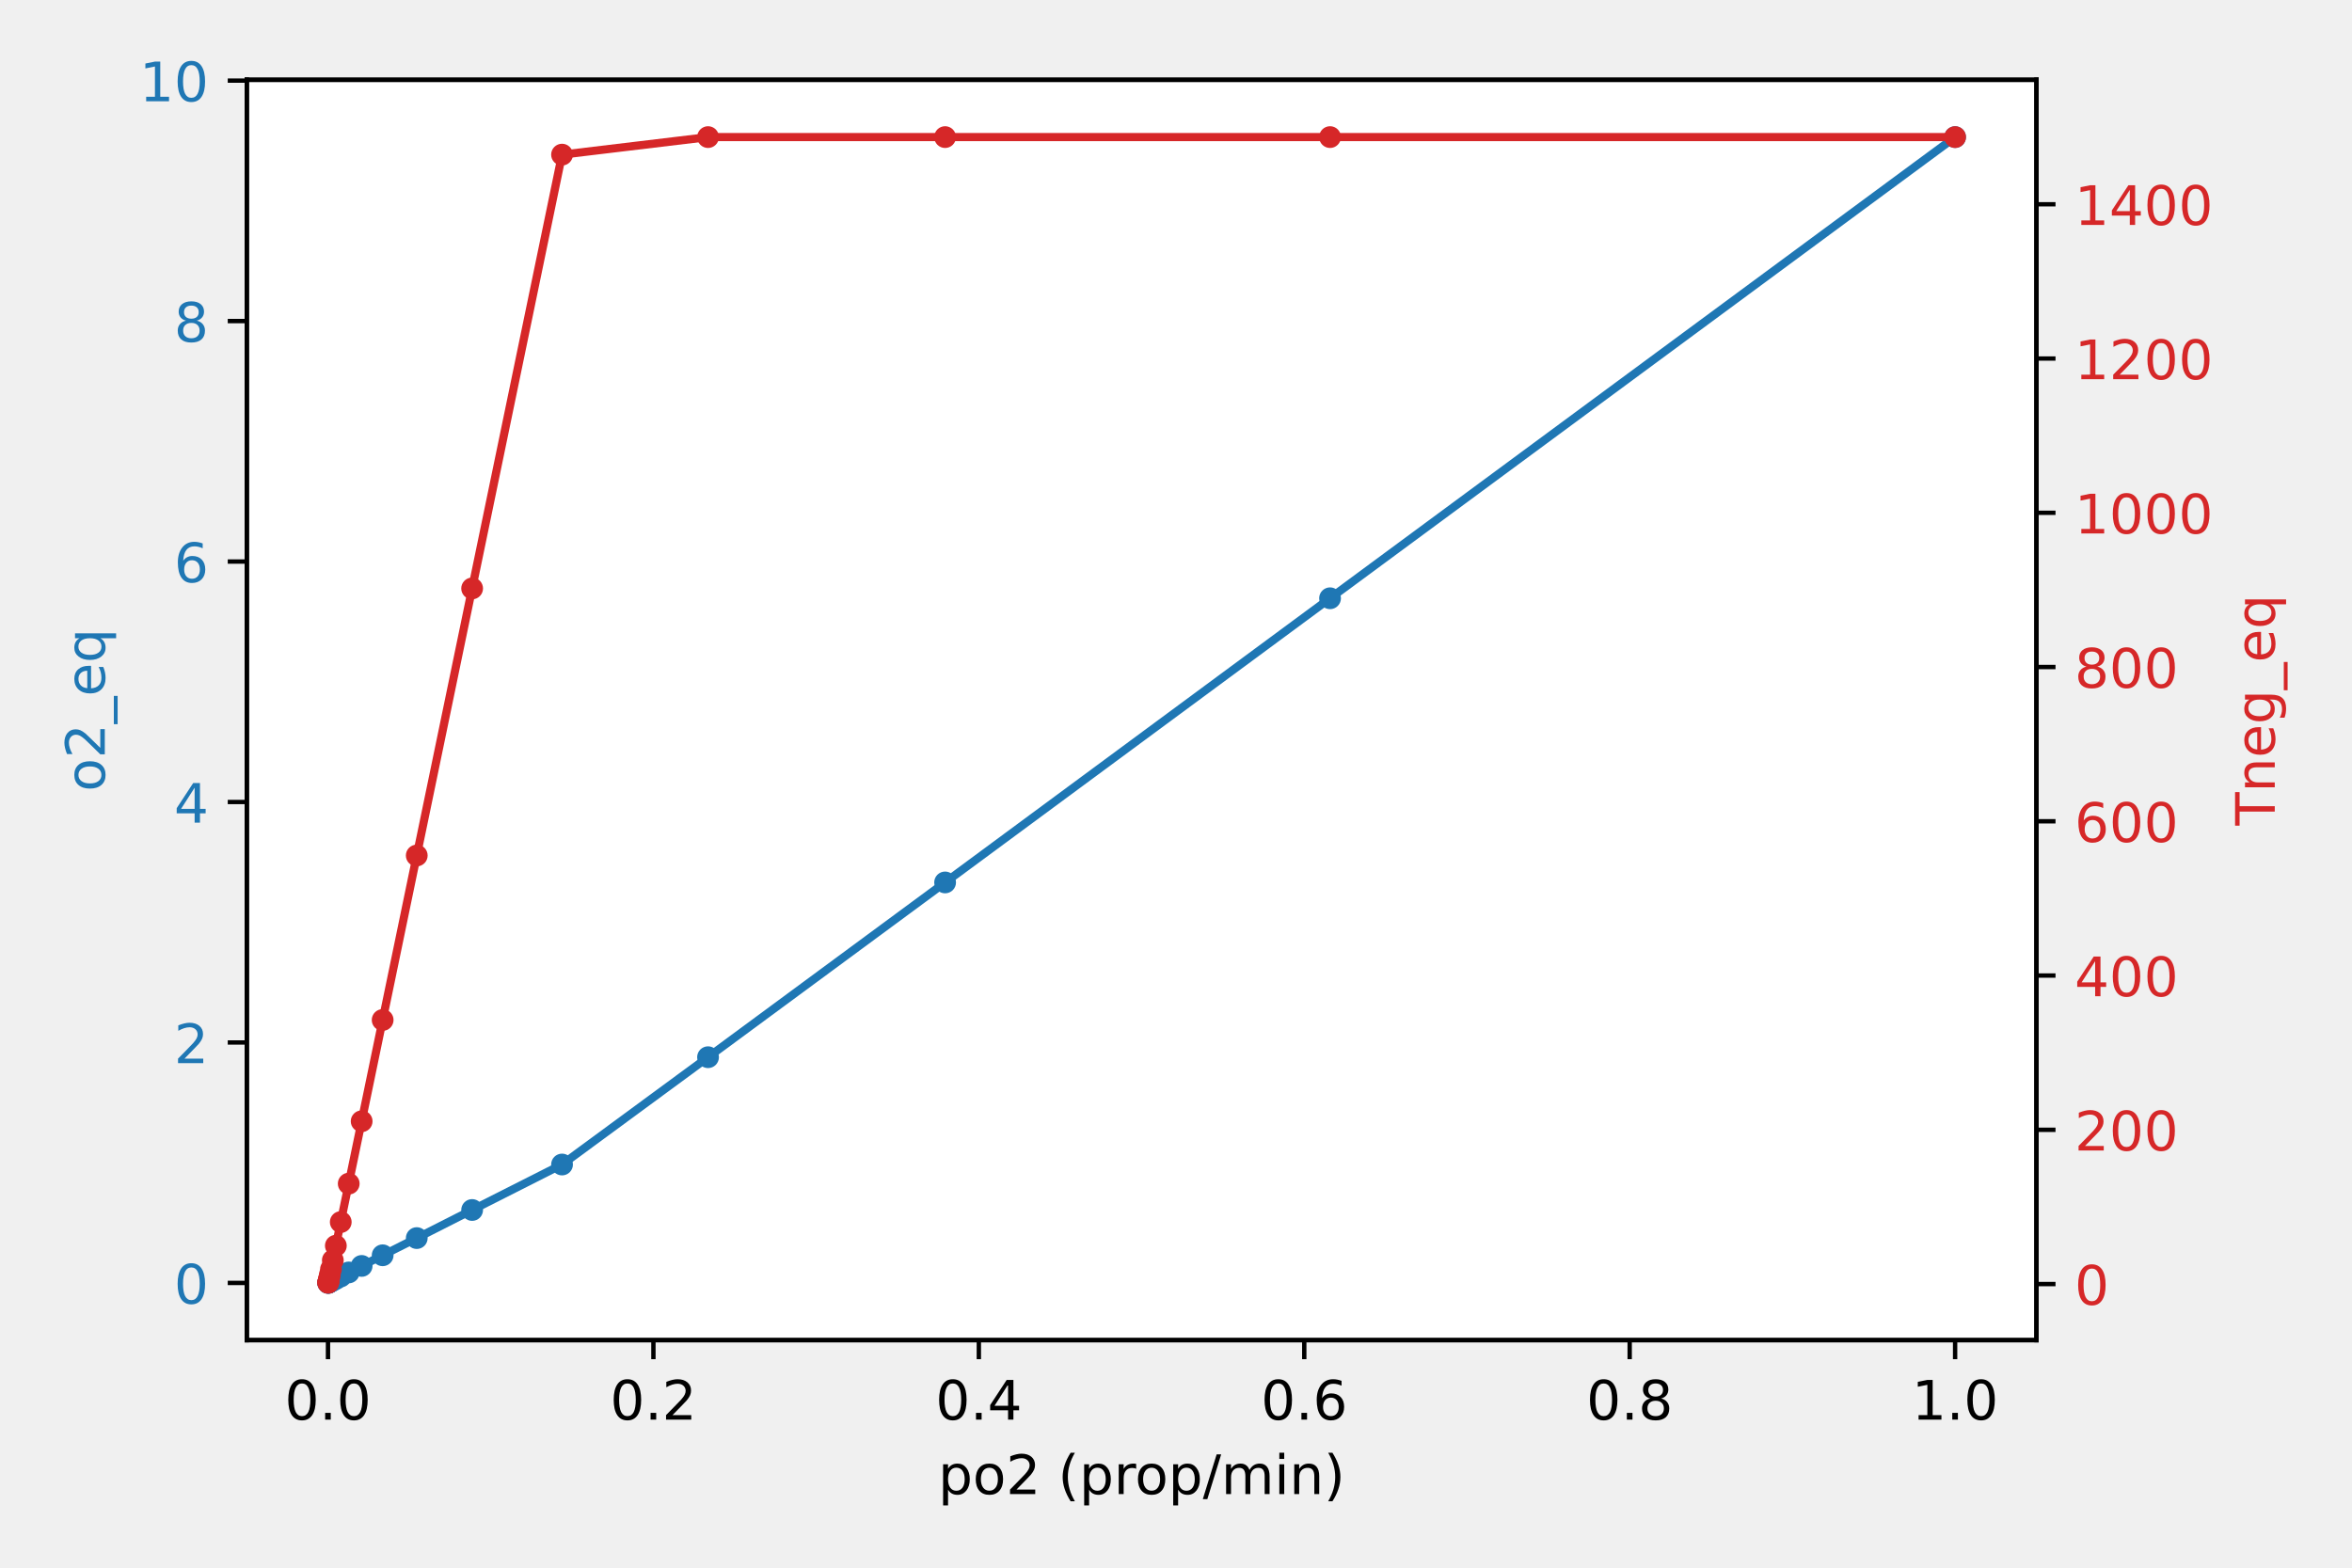
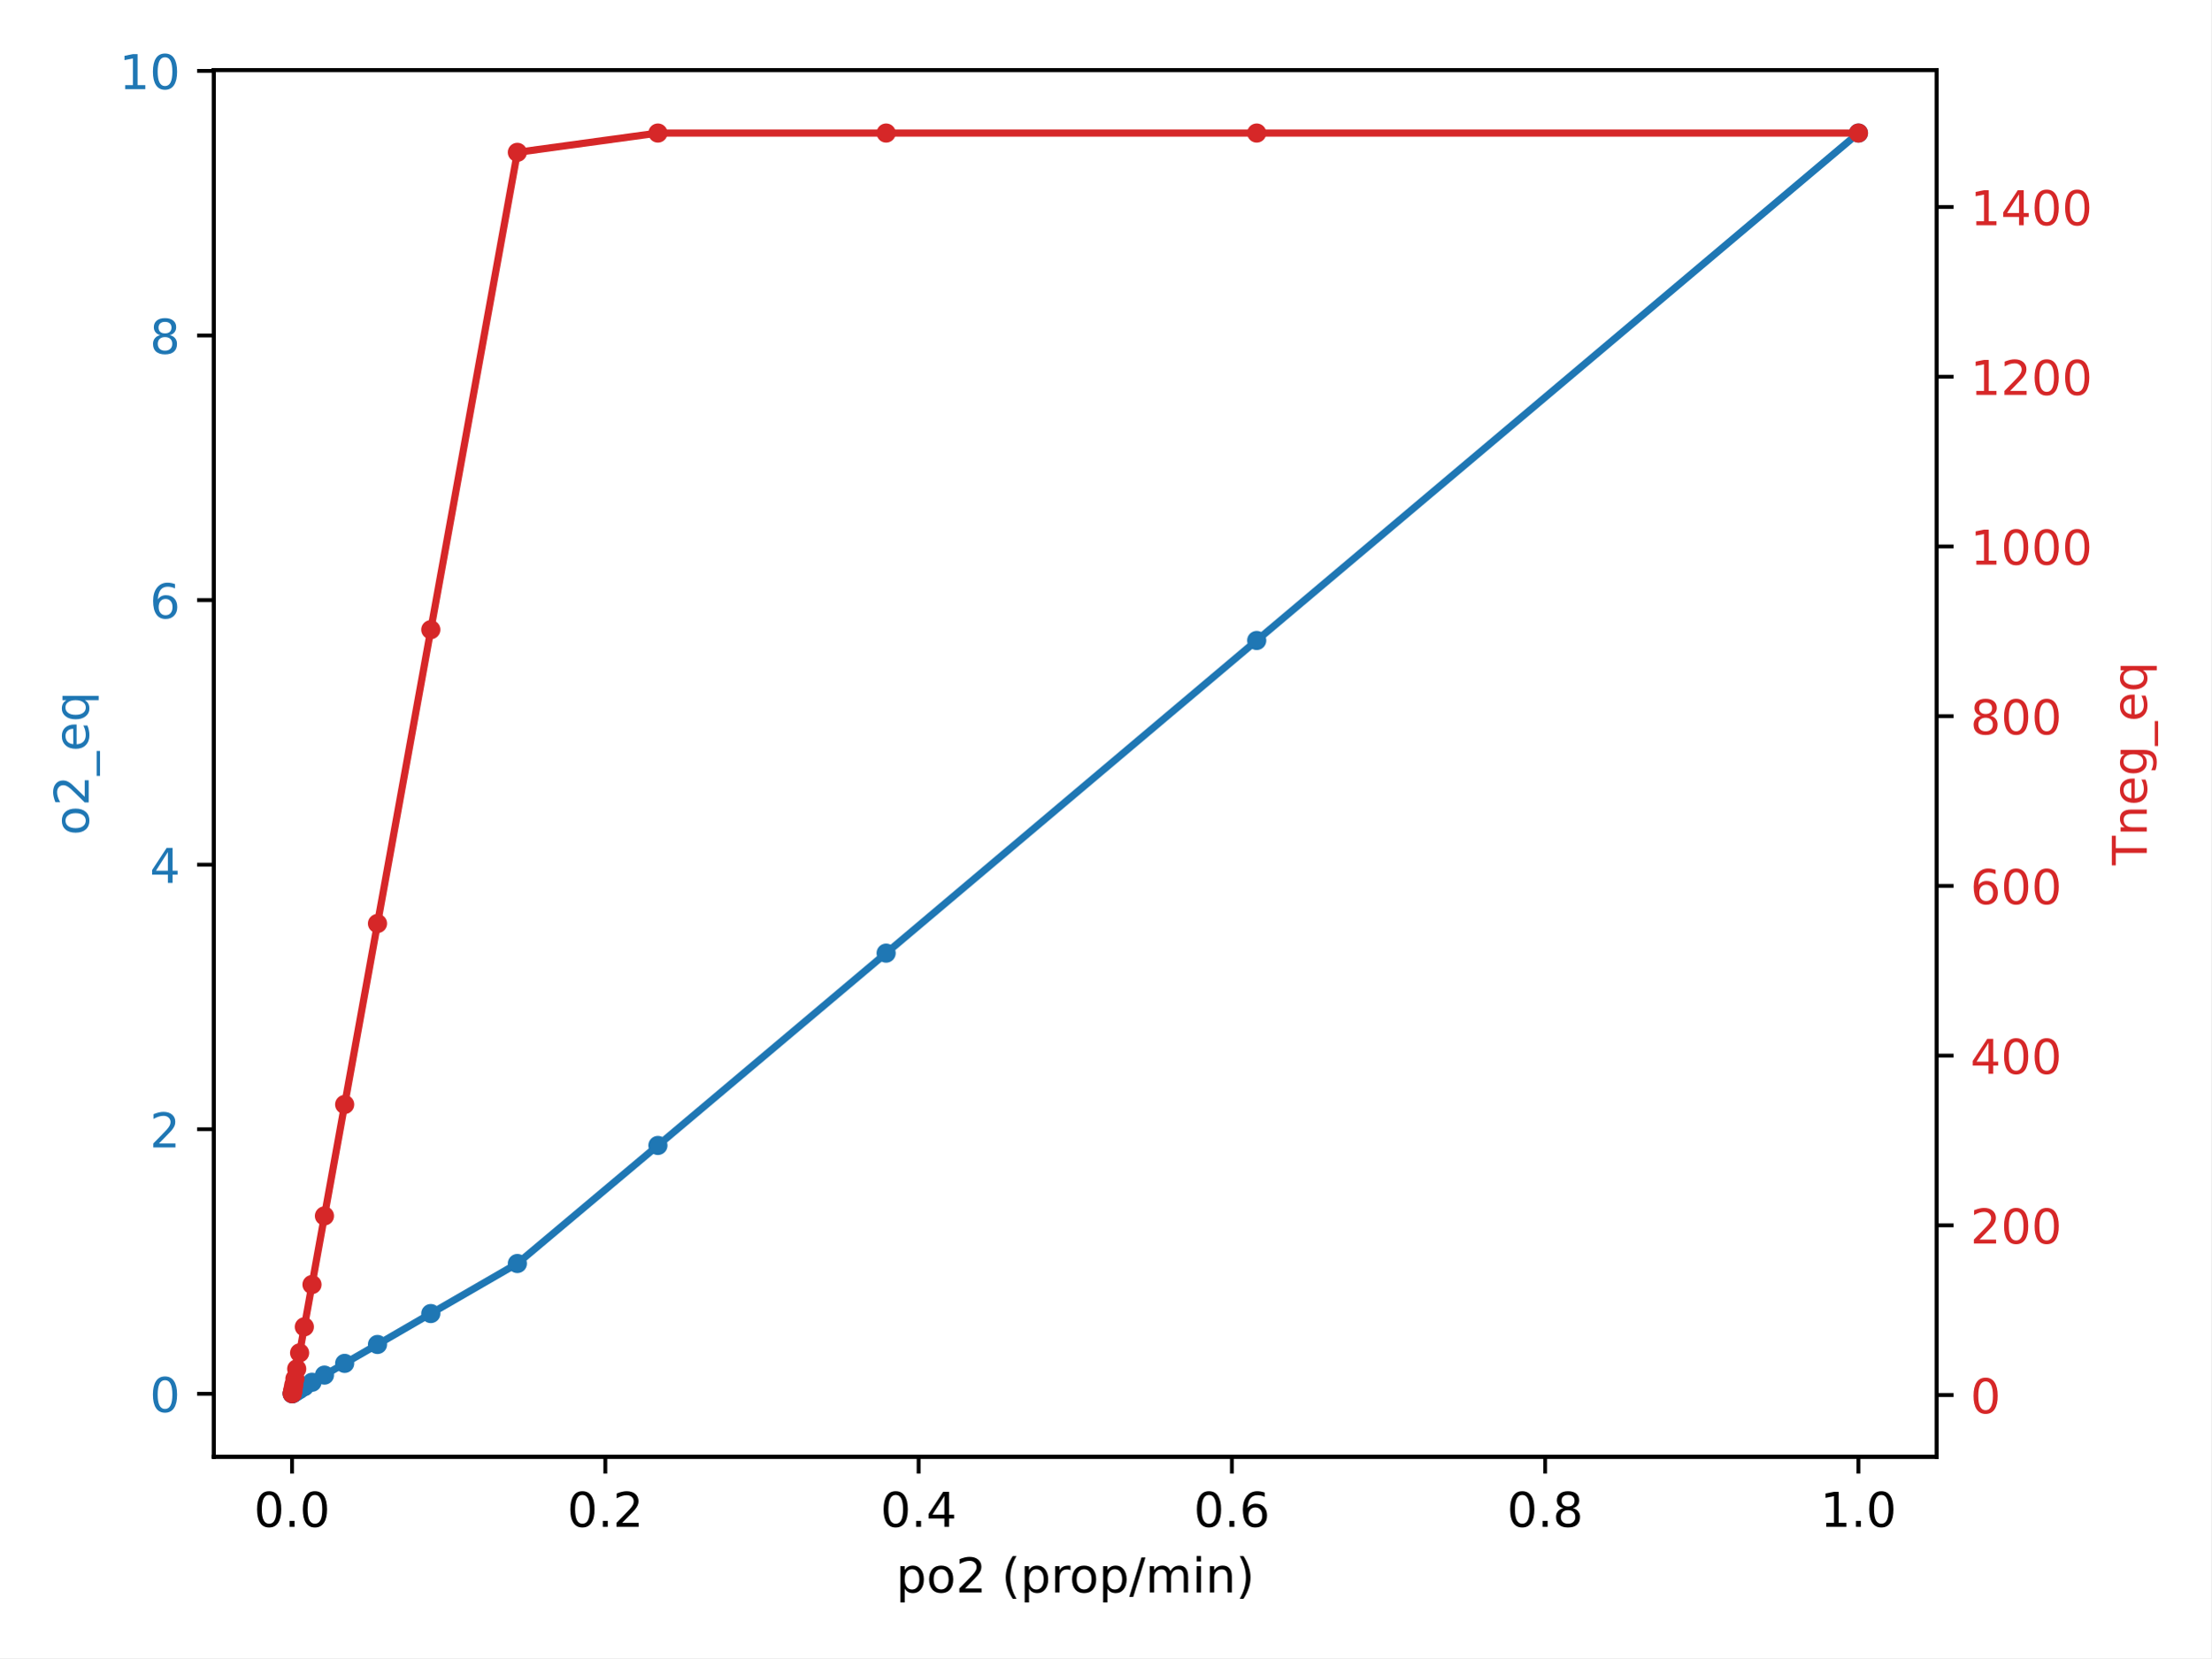
- <svg xmlns="http://www.w3.org/2000/svg" xmlns:xlink="http://www.w3.org/1999/xlink" height="288pt" version="1.1" viewBox="0 0 432 288" width="432pt">
+ <svg xmlns="http://www.w3.org/2000/svg" xmlns:xlink="http://www.w3.org/1999/xlink" height="345.6pt" version="1.1" viewBox="0 0 460.8 345.6" width="460.8pt">
  <defs>
    <style type="text/css">*{stroke-linecap:butt;stroke-linejoin:round;}</style>
  </defs>
  <g id="figure_1">
    <g id="patch_1">
-       <path d="M 0 288  L 432 288  L 432 0  L 0 0  z " style="fill:none;" />
+       <path d="M 0 345.6  L 460.8 345.6  L 460.8 0  L 0 0  z " style="fill:#ffffff;" />
    </g>
    <g id="axes_1">
      <g id="patch_2">
-         <path d="M 45.331 246.2  L 374.044 246.2  L 374.044 14.662  L 45.331 14.662  z " style="fill:#ffffff;" />
+         <path d="M 44.57 303.64  L 403.63 303.64  L 403.63 14.591  L 44.57 14.591  z " style="fill:#ffffff;" />
      </g>
      <g id="matplotlib.axis_1">
        <g id="xtick_1">
          <g id="line2d_1">
            <defs>
-               <path d="M 0 0  L 0 3.5  " id="m139cfebe2f" style="stroke:#000000;stroke-width:0.8;" />
-             </defs>
-             <g>
-               <use style="stroke:#000000;stroke-width:0.8;" x="60.243" xlink:href="#m139cfebe2f" y="246.2" />
+               <path d="M 0 0  L 0 3.5  " id="mf138fcffef" style="stroke:#000000;stroke-width:0.8;" />
+             </defs>
+             <g>
+               <use style="stroke:#000000;stroke-width:0.8;" x="60.858" xlink:href="#mf138fcffef" y="303.64" />
            </g>
          </g>
          <g id="text_1">
-             <g transform="translate(52.29128 260.7984)scale(0.1 -0.1)">
+             <g transform="translate(52.9067 318.2384)scale(0.1 -0.1)">
              <defs>
                <path d="M 31.781 66.406  Q 24.172 66.406 20.328 58.906  Q 16.5 51.422 16.5 36.375  Q 16.5 21.391 20.328 13.891  Q 24.172 6.391 31.781 6.391  Q 39.453 6.391 43.281 13.891  Q 47.125 21.391 47.125 36.375  Q 47.125 51.422 43.281 58.906  Q 39.453 66.406 31.781 66.406  z M 31.781 74.219  Q 44.047 74.219 50.516 64.516  Q 56.984 54.828 56.984 36.375  Q 56.984 17.969 50.516 8.266  Q 44.047 -1.422 31.781 -1.422  Q 19.531 -1.422 13.062 8.266  Q 6.594 17.969 6.594 36.375  Q 6.594 54.828 13.062 64.516  Q 19.531 74.219 31.781 74.219  z " id="DejaVuSans-48" />
                <path d="M 10.688 12.406  L 21 12.406  L 21 0  L 10.688 0  z " id="DejaVuSans-46" />
              </defs>
              <use xlink:href="#DejaVuSans-48" />
              <use x="63.623" xlink:href="#DejaVuSans-46" />
              <use x="95.41" xlink:href="#DejaVuSans-48" />
            </g>
          </g>
        </g>
        <g id="xtick_2">
          <g id="line2d_2">
            <g>
-               <use style="stroke:#000000;stroke-width:0.8;" x="120.015" xlink:href="#m139cfebe2f" y="246.2" />
+               <use style="stroke:#000000;stroke-width:0.8;" x="126.148" xlink:href="#mf138fcffef" y="303.64" />
            </g>
          </g>
          <g id="text_2">
-             <g transform="translate(112.0632 260.7984)scale(0.1 -0.1)">
+             <g transform="translate(118.1969 318.2384)scale(0.1 -0.1)">
              <defs>
                <path d="M 19.188 8.297  L 53.609 8.297  L 53.609 0  L 7.328 0  L 7.328 8.297  Q 12.938 14.109 22.625 23.891  Q 32.328 33.688 34.812 36.531  Q 39.547 41.844 41.422 45.531  Q 43.312 49.219 43.312 52.781  Q 43.312 58.594 39.234 62.25  Q 35.156 65.922 28.609 65.922  Q 23.969 65.922 18.812 64.312  Q 13.672 62.703 7.812 59.422  L 7.812 69.391  Q 13.766 71.781 18.938 73  Q 24.125 74.219 28.422 74.219  Q 39.75 74.219 46.484 68.547  Q 53.219 62.891 53.219 53.422  Q 53.219 48.922 51.531 44.891  Q 49.859 40.875 45.406 35.406  Q 44.188 33.984 37.641 27.219  Q 31.109 20.453 19.188 8.297  z " id="DejaVuSans-50" />
              </defs>
              <use xlink:href="#DejaVuSans-48" />
              <use x="63.623" xlink:href="#DejaVuSans-46" />
              <use x="95.41" xlink:href="#DejaVuSans-50" />
            </g>
          </g>
        </g>
        <g id="xtick_3">
          <g id="line2d_3">
            <g>
-               <use style="stroke:#000000;stroke-width:0.8;" x="179.787" xlink:href="#m139cfebe2f" y="246.2" />
+               <use style="stroke:#000000;stroke-width:0.8;" x="191.439" xlink:href="#mf138fcffef" y="303.64" />
            </g>
          </g>
          <g id="text_3">
-             <g transform="translate(171.8351 260.7984)scale(0.1 -0.1)">
+             <g transform="translate(183.487 318.2384)scale(0.1 -0.1)">
              <defs>
                <path d="M 37.797 64.312  L 12.891 25.391  L 37.797 25.391  z M 35.203 72.906  L 47.609 72.906  L 47.609 25.391  L 58.016 25.391  L 58.016 17.188  L 47.609 17.188  L 47.609 0  L 37.797 0  L 37.797 17.188  L 4.891 17.188  L 4.891 26.703  z " id="DejaVuSans-52" />
              </defs>
              <use xlink:href="#DejaVuSans-48" />
              <use x="63.623" xlink:href="#DejaVuSans-46" />
              <use x="95.41" xlink:href="#DejaVuSans-52" />
            </g>
          </g>
        </g>
        <g id="xtick_4">
          <g id="line2d_4">
            <g>
-               <use style="stroke:#000000;stroke-width:0.8;" x="239.559" xlink:href="#m139cfebe2f" y="246.2" />
+               <use style="stroke:#000000;stroke-width:0.8;" x="256.729" xlink:href="#mf138fcffef" y="303.64" />
            </g>
          </g>
          <g id="text_4">
-             <g transform="translate(231.6069 260.7984)scale(0.1 -0.1)">
+             <g transform="translate(248.7772 318.2384)scale(0.1 -0.1)">
              <defs>
                <path d="M 33.016 40.375  Q 26.375 40.375 22.484 35.828  Q 18.609 31.297 18.609 23.391  Q 18.609 15.531 22.484 10.953  Q 26.375 6.391 33.016 6.391  Q 39.656 6.391 43.531 10.953  Q 47.406 15.531 47.406 23.391  Q 47.406 31.297 43.531 35.828  Q 39.656 40.375 33.016 40.375  z M 52.594 71.297  L 52.594 62.312  Q 48.875 64.062 45.094 64.984  Q 41.312 65.922 37.594 65.922  Q 27.828 65.922 22.672 59.328  Q 17.531 52.734 16.797 39.406  Q 19.672 43.656 24.016 45.922  Q 28.375 48.188 33.594 48.188  Q 44.578 48.188 50.953 41.516  Q 57.328 34.859 57.328 23.391  Q 57.328 12.156 50.688 5.359  Q 44.047 -1.422 33.016 -1.422  Q 20.359 -1.422 13.672 8.266  Q 6.984 17.969 6.984 36.375  Q 6.984 53.656 15.188 63.938  Q 23.391 74.219 37.203 74.219  Q 40.922 74.219 44.703 73.484  Q 48.484 72.75 52.594 71.297  z " id="DejaVuSans-54" />
              </defs>
              <use xlink:href="#DejaVuSans-48" />
              <use x="63.623" xlink:href="#DejaVuSans-46" />
              <use x="95.41" xlink:href="#DejaVuSans-54" />
            </g>
          </g>
        </g>
        <g id="xtick_5">
          <g id="line2d_5">
            <g>
-               <use style="stroke:#000000;stroke-width:0.8;" x="299.33" xlink:href="#m139cfebe2f" y="246.2" />
+               <use style="stroke:#000000;stroke-width:0.8;" x="322.019" xlink:href="#mf138fcffef" y="303.64" />
            </g>
          </g>
          <g id="text_5">
-             <g transform="translate(291.3788 260.7984)scale(0.1 -0.1)">
+             <g transform="translate(314.0674 318.2384)scale(0.1 -0.1)">
              <defs>
                <path d="M 31.781 34.625  Q 24.75 34.625 20.719 30.859  Q 16.703 27.094 16.703 20.516  Q 16.703 13.922 20.719 10.156  Q 24.75 6.391 31.781 6.391  Q 38.812 6.391 42.859 10.172  Q 46.922 13.969 46.922 20.516  Q 46.922 27.094 42.891 30.859  Q 38.875 34.625 31.781 34.625  z M 21.922 38.812  Q 15.578 40.375 12.031 44.719  Q 8.5 49.078 8.5 55.328  Q 8.5 64.062 14.719 69.141  Q 20.953 74.219 31.781 74.219  Q 42.672 74.219 48.875 69.141  Q 55.078 64.062 55.078 55.328  Q 55.078 49.078 51.531 44.719  Q 48 40.375 41.703 38.812  Q 48.828 37.156 52.797 32.312  Q 56.781 27.484 56.781 20.516  Q 56.781 9.906 50.312 4.234  Q 43.844 -1.422 31.781 -1.422  Q 19.734 -1.422 13.25 4.234  Q 6.781 9.906 6.781 20.516  Q 6.781 27.484 10.781 32.312  Q 14.797 37.156 21.922 38.812  z M 18.312 54.391  Q 18.312 48.734 21.844 45.562  Q 25.391 42.391 31.781 42.391  Q 38.141 42.391 41.719 45.562  Q 45.312 48.734 45.312 54.391  Q 45.312 60.062 41.719 63.234  Q 38.141 66.406 31.781 66.406  Q 25.391 66.406 21.844 63.234  Q 18.312 60.062 18.312 54.391  z " id="DejaVuSans-56" />
              </defs>
              <use xlink:href="#DejaVuSans-48" />
              <use x="63.623" xlink:href="#DejaVuSans-46" />
              <use x="95.41" xlink:href="#DejaVuSans-56" />
            </g>
          </g>
        </g>
        <g id="xtick_6">
          <g id="line2d_6">
            <g>
-               <use style="stroke:#000000;stroke-width:0.8;" x="359.102" xlink:href="#m139cfebe2f" y="246.2" />
+               <use style="stroke:#000000;stroke-width:0.8;" x="387.309" xlink:href="#mf138fcffef" y="303.64" />
            </g>
          </g>
          <g id="text_6">
-             <g transform="translate(351.1507 260.7984)scale(0.1 -0.1)">
+             <g transform="translate(379.3575 318.2384)scale(0.1 -0.1)">
              <defs>
                <path d="M 12.406 8.297  L 28.516 8.297  L 28.516 63.922  L 10.984 60.406  L 10.984 69.391  L 28.422 72.906  L 38.281 72.906  L 38.281 8.297  L 54.391 8.297  L 54.391 0  L 12.406 0  z " id="DejaVuSans-49" />
              </defs>
              <use xlink:href="#DejaVuSans-49" />
              <use x="63.623" xlink:href="#DejaVuSans-46" />
              <use x="95.41" xlink:href="#DejaVuSans-48" />
            </g>
          </g>
        </g>
        <g id="text_7">
-           <g transform="translate(172.3187 274.4766)scale(0.1 -0.1)">
+           <g transform="translate(186.7312 331.9166)scale(0.1 -0.1)">
            <defs>
              <path d="M 18.109 8.203  L 18.109 -20.797  L 9.078 -20.797  L 9.078 54.688  L 18.109 54.688  L 18.109 46.391  Q 20.953 51.266 25.266 53.625  Q 29.594 56 35.594 56  Q 45.562 56 51.781 48.094  Q 58.016 40.188 58.016 27.297  Q 58.016 14.406 51.781 6.484  Q 45.562 -1.422 35.594 -1.422  Q 29.594 -1.422 25.266 0.953  Q 20.953 3.328 18.109 8.203  z M 48.688 27.297  Q 48.688 37.203 44.609 42.844  Q 40.531 48.484 33.406 48.484  Q 26.266 48.484 22.188 42.844  Q 18.109 37.203 18.109 27.297  Q 18.109 17.391 22.188 11.75  Q 26.266 6.109 33.406 6.109  Q 40.531 6.109 44.609 11.75  Q 48.688 17.391 48.688 27.297  z " id="DejaVuSans-112" />
              <path d="M 30.609 48.391  Q 23.391 48.391 19.188 42.75  Q 14.984 37.109 14.984 27.297  Q 14.984 17.484 19.156 11.844  Q 23.344 6.203 30.609 6.203  Q 37.797 6.203 41.984 11.859  Q 46.188 17.531 46.188 27.297  Q 46.188 37.016 41.984 42.703  Q 37.797 48.391 30.609 48.391  z M 30.609 56  Q 42.328 56 49.016 48.375  Q 55.719 40.766 55.719 27.297  Q 55.719 13.875 49.016 6.219  Q 42.328 -1.422 30.609 -1.422  Q 18.844 -1.422 12.172 6.219  Q 5.516 13.875 5.516 27.297  Q 5.516 40.766 12.172 48.375  Q 18.844 56 30.609 56  z " id="DejaVuSans-111" />
              <path id="DejaVuSans-32" />
              <path d="M 31 75.875  Q 24.469 64.656 21.281 53.656  Q 18.109 42.672 18.109 31.391  Q 18.109 20.125 21.312 9.062  Q 24.516 -2 31 -13.188  L 23.188 -13.188  Q 15.875 -1.703 12.234 9.375  Q 8.594 20.453 8.594 31.391  Q 8.594 42.281 12.203 53.312  Q 15.828 64.359 23.188 75.875  z " id="DejaVuSans-40" />
              <path d="M 41.109 46.297  Q 39.594 47.172 37.812 47.578  Q 36.031 48 33.891 48  Q 26.266 48 22.188 43.047  Q 18.109 38.094 18.109 28.812  L 18.109 0  L 9.078 0  L 9.078 54.688  L 18.109 54.688  L 18.109 46.188  Q 20.953 51.172 25.484 53.578  Q 30.031 56 36.531 56  Q 37.453 56 38.578 55.875  Q 39.703 55.766 41.062 55.516  z " id="DejaVuSans-114" />
              <path d="M 25.391 72.906  L 33.688 72.906  L 8.297 -9.281  L 0 -9.281  z " id="DejaVuSans-47" />
              <path d="M 52 44.188  Q 55.375 50.25 60.062 53.125  Q 64.75 56 71.094 56  Q 79.641 56 84.281 50.016  Q 88.922 44.047 88.922 33.016  L 88.922 0  L 79.891 0  L 79.891 32.719  Q 79.891 40.578 77.094 44.375  Q 74.312 48.188 68.609 48.188  Q 61.625 48.188 57.562 43.547  Q 53.516 38.922 53.516 30.906  L 53.516 0  L 44.484 0  L 44.484 32.719  Q 44.484 40.625 41.703 44.406  Q 38.922 48.188 33.109 48.188  Q 26.219 48.188 22.156 43.531  Q 18.109 38.875 18.109 30.906  L 18.109 0  L 9.078 0  L 9.078 54.688  L 18.109 54.688  L 18.109 46.188  Q 21.188 51.219 25.484 53.609  Q 29.781 56 35.688 56  Q 41.656 56 45.828 52.969  Q 50 49.953 52 44.188  z " id="DejaVuSans-109" />
              <path d="M 9.422 54.688  L 18.406 54.688  L 18.406 0  L 9.422 0  z M 9.422 75.984  L 18.406 75.984  L 18.406 64.594  L 9.422 64.594  z " id="DejaVuSans-105" />
              <path d="M 54.891 33.016  L 54.891 0  L 45.906 0  L 45.906 32.719  Q 45.906 40.484 42.875 44.328  Q 39.844 48.188 33.797 48.188  Q 26.516 48.188 22.312 43.547  Q 18.109 38.922 18.109 30.906  L 18.109 0  L 9.078 0  L 9.078 54.688  L 18.109 54.688  L 18.109 46.188  Q 21.344 51.125 25.703 53.562  Q 30.078 56 35.797 56  Q 45.219 56 50.047 50.172  Q 54.891 44.344 54.891 33.016  z " id="DejaVuSans-110" />
              <path d="M 8.016 75.875  L 15.828 75.875  Q 23.141 64.359 26.781 53.312  Q 30.422 42.281 30.422 31.391  Q 30.422 20.453 26.781 9.375  Q 23.141 -1.703 15.828 -13.188  L 8.016 -13.188  Q 14.5 -2 17.703 9.062  Q 20.906 20.125 20.906 31.391  Q 20.906 42.672 17.703 53.656  Q 14.5 64.656 8.016 75.875  z " id="DejaVuSans-41" />
            </defs>
            <use xlink:href="#DejaVuSans-112" />
            <use x="63.477" xlink:href="#DejaVuSans-111" />
            <use x="124.658" xlink:href="#DejaVuSans-50" />
            <use x="188.281" xlink:href="#DejaVuSans-32" />
            <use x="220.068" xlink:href="#DejaVuSans-40" />
            <use x="259.082" xlink:href="#DejaVuSans-112" />
            <use x="322.559" xlink:href="#DejaVuSans-114" />
            <use x="361.422" xlink:href="#DejaVuSans-111" />
            <use x="422.604" xlink:href="#DejaVuSans-112" />
            <use x="486.08" xlink:href="#DejaVuSans-47" />
            <use x="519.771" xlink:href="#DejaVuSans-109" />
            <use x="617.184" xlink:href="#DejaVuSans-105" />
            <use x="644.967" xlink:href="#DejaVuSans-110" />
            <use x="708.346" xlink:href="#DejaVuSans-41" />
          </g>
        </g>
      </g>
      <g id="matplotlib.axis_2">
        <g id="ytick_1">
          <g id="line2d_7">
            <defs>
-               <path d="M 0 0  L -3.5 0  " id="m129898a487" style="stroke:#000000;stroke-width:0.8;" />
-             </defs>
-             <g>
-               <use style="stroke:#000000;stroke-width:0.8;" x="45.331" xlink:href="#m129898a487" y="235.687" />
+               <path d="M 0 0  L -3.5 0  " id="mfd2aa10084" style="stroke:#000000;stroke-width:0.8;" />
+             </defs>
+             <g>
+               <use style="stroke:#000000;stroke-width:0.8;" x="44.57" xlink:href="#mfd2aa10084" y="290.516" />
            </g>
          </g>
          <g id="text_8">
-             <g style="fill:#1f77b4;" transform="translate(31.96875 239.4865)scale(0.1 -0.1)">
+             <g style="fill:#1f77b4;" transform="translate(31.2075 294.3152)scale(0.1 -0.1)">
              <use xlink:href="#DejaVuSans-48" />
            </g>
          </g>
        </g>
        <g id="ytick_2">
          <g id="line2d_8">
            <g>
-               <use style="stroke:#000000;stroke-width:0.8;" x="45.331" xlink:href="#m129898a487" y="191.512" />
+               <use style="stroke:#000000;stroke-width:0.8;" x="44.57" xlink:href="#mfd2aa10084" y="235.368" />
            </g>
          </g>
          <g id="text_9">
-             <g style="fill:#1f77b4;" transform="translate(31.96875 195.3108)scale(0.1 -0.1)">
+             <g style="fill:#1f77b4;" transform="translate(31.2075 239.167)scale(0.1 -0.1)">
              <use xlink:href="#DejaVuSans-50" />
            </g>
          </g>
        </g>
        <g id="ytick_3">
          <g id="line2d_9">
            <g>
-               <use style="stroke:#000000;stroke-width:0.8;" x="45.331" xlink:href="#m129898a487" y="147.336" />
+               <use style="stroke:#000000;stroke-width:0.8;" x="44.57" xlink:href="#mfd2aa10084" y="180.219" />
            </g>
          </g>
          <g id="text_10">
-             <g style="fill:#1f77b4;" transform="translate(31.96875 151.1352)scale(0.1 -0.1)">
+             <g style="fill:#1f77b4;" transform="translate(31.2075 184.0187)scale(0.1 -0.1)">
              <use xlink:href="#DejaVuSans-52" />
            </g>
          </g>
        </g>
        <g id="ytick_4">
          <g id="line2d_10">
            <g>
-               <use style="stroke:#000000;stroke-width:0.8;" x="45.331" xlink:href="#m129898a487" y="103.16" />
+               <use style="stroke:#000000;stroke-width:0.8;" x="44.57" xlink:href="#mfd2aa10084" y="125.071" />
            </g>
          </g>
          <g id="text_11">
-             <g style="fill:#1f77b4;" transform="translate(31.96875 106.9595)scale(0.1 -0.1)">
+             <g style="fill:#1f77b4;" transform="translate(31.2075 128.8704)scale(0.1 -0.1)">
              <use xlink:href="#DejaVuSans-54" />
            </g>
          </g>
        </g>
        <g id="ytick_5">
          <g id="line2d_11">
            <g>
-               <use style="stroke:#000000;stroke-width:0.8;" x="45.331" xlink:href="#m129898a487" y="58.985" />
+               <use style="stroke:#000000;stroke-width:0.8;" x="44.57" xlink:href="#mfd2aa10084" y="69.923" />
            </g>
          </g>
          <g id="text_12">
-             <g style="fill:#1f77b4;" transform="translate(31.96875 62.78385)scale(0.1 -0.1)">
+             <g style="fill:#1f77b4;" transform="translate(31.2075 73.7221)scale(0.1 -0.1)">
              <use xlink:href="#DejaVuSans-56" />
            </g>
          </g>
        </g>
        <g id="ytick_6">
          <g id="line2d_12">
            <g>
-               <use style="stroke:#000000;stroke-width:0.8;" x="45.331" xlink:href="#m129898a487" y="14.809" />
+               <use style="stroke:#000000;stroke-width:0.8;" x="44.57" xlink:href="#mfd2aa10084" y="14.775" />
            </g>
          </g>
          <g id="text_13">
-             <g style="fill:#1f77b4;" transform="translate(25.60625 18.60819)scale(0.1 -0.1)">
+             <g style="fill:#1f77b4;" transform="translate(24.845 18.57382)scale(0.1 -0.1)">
              <use xlink:href="#DejaVuSans-49" />
              <use x="63.623" xlink:href="#DejaVuSans-48" />
            </g>
          </g>
        </g>
        <g id="text_14">
-           <g style="fill:#1f77b4;" transform="translate(19.24844 145.4222)rotate(-90)scale(0.1 -0.1)">
+           <g style="fill:#1f77b4;" transform="translate(18.48719 174.1067)rotate(-90)scale(0.1 -0.1)">
            <defs>
              <path d="M 50.984 -16.609  L 50.984 -23.578  L -0.984 -23.578  L -0.984 -16.609  z " id="DejaVuSans-95" />
              <path d="M 56.203 29.594  L 56.203 25.203  L 14.891 25.203  Q 15.484 15.922 20.484 11.062  Q 25.484 6.203 34.422 6.203  Q 39.594 6.203 44.453 7.469  Q 49.312 8.734 54.109 11.281  L 54.109 2.781  Q 49.266 0.734 44.188 -0.344  Q 39.109 -1.422 33.891 -1.422  Q 20.797 -1.422 13.156 6.188  Q 5.516 13.812 5.516 26.812  Q 5.516 40.234 12.766 48.109  Q 20.016 56 32.328 56  Q 43.359 56 49.781 48.891  Q 56.203 41.797 56.203 29.594  z M 47.219 32.234  Q 47.125 39.594 43.094 43.984  Q 39.062 48.391 32.422 48.391  Q 24.906 48.391 20.391 44.141  Q 15.875 39.891 15.188 32.172  z " id="DejaVuSans-101" />
              <path d="M 14.797 27.297  Q 14.797 17.391 18.875 11.75  Q 22.953 6.109 30.078 6.109  Q 37.203 6.109 41.297 11.75  Q 45.406 17.391 45.406 27.297  Q 45.406 37.203 41.297 42.844  Q 37.203 48.484 30.078 48.484  Q 22.953 48.484 18.875 42.844  Q 14.797 37.203 14.797 27.297  z M 45.406 8.203  Q 42.578 3.328 38.25 0.953  Q 33.938 -1.422 27.875 -1.422  Q 17.969 -1.422 11.734 6.484  Q 5.516 14.406 5.516 27.297  Q 5.516 40.188 11.734 48.094  Q 17.969 56 27.875 56  Q 33.938 56 38.25 53.625  Q 42.578 51.266 45.406 46.391  L 45.406 54.688  L 54.391 54.688  L 54.391 -20.797  L 45.406 -20.797  z " id="DejaVuSans-113" />
            </defs>
            <use xlink:href="#DejaVuSans-111" />
            <use x="61.182" xlink:href="#DejaVuSans-50" />
            <use x="124.805" xlink:href="#DejaVuSans-95" />
            <use x="174.805" xlink:href="#DejaVuSans-101" />
            <use x="236.328" xlink:href="#DejaVuSans-113" />
          </g>
        </g>
      </g>
      <g id="line2d_13">
-         <path clip-path="url(#p576b5b42c0)" d="M 60.273 235.676  L 60.291 235.666  L 60.322 235.651  L 60.371 235.626  L 60.451 235.586  L 60.58 235.52  L 60.791 235.413  L 61.132 235.24  L 61.687 234.96  L 62.588 234.502  L 64.051 233.763  L 66.427 232.563  L 70.284 230.608  L 76.547 227.449  L 86.718 222.288  L 103.232 213.934  L 130.048 194.22  L 173.591 162.113  L 244.295 109.908  L 359.102 25.186  " style="fill:none;stroke:#1f77b4;stroke-linecap:square;stroke-width:1.5;" />
+         <path clip-path="url(#pf06c49bce0)" d="M 60.891 290.501  L 60.911 290.49  L 60.944 290.471  L 60.998 290.44  L 61.085 290.389  L 61.227 290.307  L 61.457 290.174  L 61.83 289.958  L 62.436 289.608  L 63.42 289.037  L 65.018 288.113  L 67.613 286.616  L 71.826 284.175  L 78.668 280.232  L 89.777 273.788  L 107.817 263.36  L 137.108 238.749  L 184.671 198.667  L 261.902 133.494  L 387.309 27.729  " style="fill:none;stroke:#1f77b4;stroke-linecap:square;stroke-width:1.5;" />
        <defs>
-           <path d="M 0 1.5  C 0.398 1.5 0.779 1.342 1.061 1.061  C 1.342 0.779 1.5 0.398 1.5 0  C 1.5 -0.398 1.342 -0.779 1.061 -1.061  C 0.779 -1.342 0.398 -1.5 0 -1.5  C -0.398 -1.5 -0.779 -1.342 -1.061 -1.061  C -1.342 -0.779 -1.5 -0.398 -1.5 0  C -1.5 0.398 -1.342 0.779 -1.061 1.061  C -0.779 1.342 -0.398 1.5 0 1.5  z " id="m90558f2e3c" style="stroke:#1f77b4;" />
+           <path d="M 0 1.5  C 0.398 1.5 0.779 1.342 1.061 1.061  C 1.342 0.779 1.5 0.398 1.5 0  C 1.5 -0.398 1.342 -0.779 1.061 -1.061  C 0.779 -1.342 0.398 -1.5 0 -1.5  C -0.398 -1.5 -0.779 -1.342 -1.061 -1.061  C -1.342 -0.779 -1.5 -0.398 -1.5 0  C -1.5 0.398 -1.342 0.779 -1.061 1.061  C -0.779 1.342 -0.398 1.5 0 1.5  z " id="m2c0e2d93cb" style="stroke:#1f77b4;" />
        </defs>
-         <g clip-path="url(#p576b5b42c0)">
-           <use style="fill:#1f77b4;stroke:#1f77b4;" x="60.273" xlink:href="#m90558f2e3c" y="235.676" />
-           <use style="fill:#1f77b4;stroke:#1f77b4;" x="60.291" xlink:href="#m90558f2e3c" y="235.666" />
-           <use style="fill:#1f77b4;stroke:#1f77b4;" x="60.322" xlink:href="#m90558f2e3c" y="235.651" />
-           <use style="fill:#1f77b4;stroke:#1f77b4;" x="60.371" xlink:href="#m90558f2e3c" y="235.626" />
-           <use style="fill:#1f77b4;stroke:#1f77b4;" x="60.451" xlink:href="#m90558f2e3c" y="235.586" />
-           <use style="fill:#1f77b4;stroke:#1f77b4;" x="60.58" xlink:href="#m90558f2e3c" y="235.52" />
-           <use style="fill:#1f77b4;stroke:#1f77b4;" x="60.791" xlink:href="#m90558f2e3c" y="235.413" />
-           <use style="fill:#1f77b4;stroke:#1f77b4;" x="61.132" xlink:href="#m90558f2e3c" y="235.24" />
-           <use style="fill:#1f77b4;stroke:#1f77b4;" x="61.687" xlink:href="#m90558f2e3c" y="234.96" />
-           <use style="fill:#1f77b4;stroke:#1f77b4;" x="62.588" xlink:href="#m90558f2e3c" y="234.502" />
-           <use style="fill:#1f77b4;stroke:#1f77b4;" x="64.051" xlink:href="#m90558f2e3c" y="233.763" />
-           <use style="fill:#1f77b4;stroke:#1f77b4;" x="66.427" xlink:href="#m90558f2e3c" y="232.563" />
-           <use style="fill:#1f77b4;stroke:#1f77b4;" x="70.284" xlink:href="#m90558f2e3c" y="230.608" />
-           <use style="fill:#1f77b4;stroke:#1f77b4;" x="76.547" xlink:href="#m90558f2e3c" y="227.449" />
-           <use style="fill:#1f77b4;stroke:#1f77b4;" x="86.718" xlink:href="#m90558f2e3c" y="222.288" />
-           <use style="fill:#1f77b4;stroke:#1f77b4;" x="103.232" xlink:href="#m90558f2e3c" y="213.934" />
-           <use style="fill:#1f77b4;stroke:#1f77b4;" x="130.048" xlink:href="#m90558f2e3c" y="194.22" />
-           <use style="fill:#1f77b4;stroke:#1f77b4;" x="173.591" xlink:href="#m90558f2e3c" y="162.113" />
-           <use style="fill:#1f77b4;stroke:#1f77b4;" x="244.295" xlink:href="#m90558f2e3c" y="109.908" />
-           <use style="fill:#1f77b4;stroke:#1f77b4;" x="359.102" xlink:href="#m90558f2e3c" y="25.186" />
+         <g clip-path="url(#pf06c49bce0)">
+           <use style="fill:#1f77b4;stroke:#1f77b4;" x="60.891" xlink:href="#m2c0e2d93cb" y="290.501" />
+           <use style="fill:#1f77b4;stroke:#1f77b4;" x="60.911" xlink:href="#m2c0e2d93cb" y="290.49" />
+           <use style="fill:#1f77b4;stroke:#1f77b4;" x="60.944" xlink:href="#m2c0e2d93cb" y="290.471" />
+           <use style="fill:#1f77b4;stroke:#1f77b4;" x="60.998" xlink:href="#m2c0e2d93cb" y="290.44" />
+           <use style="fill:#1f77b4;stroke:#1f77b4;" x="61.085" xlink:href="#m2c0e2d93cb" y="290.389" />
+           <use style="fill:#1f77b4;stroke:#1f77b4;" x="61.227" xlink:href="#m2c0e2d93cb" y="290.307" />
+           <use style="fill:#1f77b4;stroke:#1f77b4;" x="61.457" xlink:href="#m2c0e2d93cb" y="290.174" />
+           <use style="fill:#1f77b4;stroke:#1f77b4;" x="61.83" xlink:href="#m2c0e2d93cb" y="289.958" />
+           <use style="fill:#1f77b4;stroke:#1f77b4;" x="62.436" xlink:href="#m2c0e2d93cb" y="289.608" />
+           <use style="fill:#1f77b4;stroke:#1f77b4;" x="63.42" xlink:href="#m2c0e2d93cb" y="289.037" />
+           <use style="fill:#1f77b4;stroke:#1f77b4;" x="65.018" xlink:href="#m2c0e2d93cb" y="288.113" />
+           <use style="fill:#1f77b4;stroke:#1f77b4;" x="67.613" xlink:href="#m2c0e2d93cb" y="286.616" />
+           <use style="fill:#1f77b4;stroke:#1f77b4;" x="71.826" xlink:href="#m2c0e2d93cb" y="284.175" />
+           <use style="fill:#1f77b4;stroke:#1f77b4;" x="78.668" xlink:href="#m2c0e2d93cb" y="280.232" />
+           <use style="fill:#1f77b4;stroke:#1f77b4;" x="89.777" xlink:href="#m2c0e2d93cb" y="273.788" />
+           <use style="fill:#1f77b4;stroke:#1f77b4;" x="107.817" xlink:href="#m2c0e2d93cb" y="263.36" />
+           <use style="fill:#1f77b4;stroke:#1f77b4;" x="137.108" xlink:href="#m2c0e2d93cb" y="238.749" />
+           <use style="fill:#1f77b4;stroke:#1f77b4;" x="184.671" xlink:href="#m2c0e2d93cb" y="198.667" />
+           <use style="fill:#1f77b4;stroke:#1f77b4;" x="261.902" xlink:href="#m2c0e2d93cb" y="133.494" />
+           <use style="fill:#1f77b4;stroke:#1f77b4;" x="387.309" xlink:href="#m2c0e2d93cb" y="27.729" />
        </g>
      </g>
      <g id="patch_3">
-         <path d="M 45.331 246.2  L 45.331 14.662  " style="fill:none;stroke:#000000;stroke-linecap:square;stroke-linejoin:miter;stroke-width:0.8;" />
+         <path d="M 44.57 303.64  L 44.57 14.591  " style="fill:none;stroke:#000000;stroke-linecap:square;stroke-linejoin:miter;stroke-width:0.8;" />
      </g>
      <g id="patch_4">
-         <path d="M 374.044 246.2  L 374.044 14.662  " style="fill:none;stroke:#000000;stroke-linecap:square;stroke-linejoin:miter;stroke-width:0.8;" />
+         <path d="M 403.63 303.64  L 403.63 14.591  " style="fill:none;stroke:#000000;stroke-linecap:square;stroke-linejoin:miter;stroke-width:0.8;" />
      </g>
      <g id="patch_5">
-         <path d="M 45.331 246.2  L 374.044 246.2  " style="fill:none;stroke:#000000;stroke-linecap:square;stroke-linejoin:miter;stroke-width:0.8;" />
+         <path d="M 44.57 303.64  L 403.63 303.64  " style="fill:none;stroke:#000000;stroke-linecap:square;stroke-linejoin:miter;stroke-width:0.8;" />
      </g>
      <g id="patch_6">
-         <path d="M 45.331 14.662  L 374.044 14.662  " style="fill:none;stroke:#000000;stroke-linecap:square;stroke-linejoin:miter;stroke-width:0.8;" />
+         <path d="M 44.57 14.591  L 403.63 14.591  " style="fill:none;stroke:#000000;stroke-linecap:square;stroke-linejoin:miter;stroke-width:0.8;" />
      </g>
    </g>
    <g id="axes_2">
      <g id="matplotlib.axis_3">
        <g id="ytick_7">
          <g id="line2d_14">
            <defs>
-               <path d="M 0 0  L 3.5 0  " id="m58fec8b1df" style="stroke:#000000;stroke-width:0.8;" />
-             </defs>
-             <g>
-               <use style="stroke:#000000;stroke-width:0.8;" x="374.044" xlink:href="#m58fec8b1df" y="235.892" />
+               <path d="M 0 0  L 3.5 0  " id="m6fb48643bd" style="stroke:#000000;stroke-width:0.8;" />
+             </defs>
+             <g>
+               <use style="stroke:#000000;stroke-width:0.8;" x="403.63" xlink:href="#m6fb48643bd" y="290.771" />
            </g>
          </g>
          <g id="text_15">
-             <g style="fill:#d62728;" transform="translate(381.0437 239.691)scale(0.1 -0.1)">
+             <g style="fill:#d62728;" transform="translate(410.63 294.5706)scale(0.1 -0.1)">
              <use xlink:href="#DejaVuSans-48" />
            </g>
          </g>
        </g>
        <g id="ytick_8">
          <g id="line2d_15">
            <g>
-               <use style="stroke:#000000;stroke-width:0.8;" x="374.044" xlink:href="#m58fec8b1df" y="207.554" />
+               <use style="stroke:#000000;stroke-width:0.8;" x="403.63" xlink:href="#m6fb48643bd" y="255.395" />
            </g>
          </g>
          <g id="text_16">
-             <g style="fill:#d62728;" transform="translate(381.0437 211.3532)scale(0.1 -0.1)">
+             <g style="fill:#d62728;" transform="translate(410.63 259.194)scale(0.1 -0.1)">
              <use xlink:href="#DejaVuSans-50" />
              <use x="63.623" xlink:href="#DejaVuSans-48" />
              <use x="127.246" xlink:href="#DejaVuSans-48" />
            </g>
          </g>
        </g>
        <g id="ytick_9">
          <g id="line2d_16">
            <g>
-               <use style="stroke:#000000;stroke-width:0.8;" x="374.044" xlink:href="#m58fec8b1df" y="179.216" />
+               <use style="stroke:#000000;stroke-width:0.8;" x="403.63" xlink:href="#m6fb48643bd" y="220.018" />
            </g>
          </g>
          <g id="text_17">
-             <g style="fill:#d62728;" transform="translate(381.0437 183.0154)scale(0.1 -0.1)">
+             <g style="fill:#d62728;" transform="translate(410.63 223.8175)scale(0.1 -0.1)">
              <use xlink:href="#DejaVuSans-52" />
              <use x="63.623" xlink:href="#DejaVuSans-48" />
              <use x="127.246" xlink:href="#DejaVuSans-48" />
            </g>
          </g>
        </g>
        <g id="ytick_10">
          <g id="line2d_17">
            <g>
-               <use style="stroke:#000000;stroke-width:0.8;" x="374.044" xlink:href="#m58fec8b1df" y="150.878" />
+               <use style="stroke:#000000;stroke-width:0.8;" x="403.63" xlink:href="#m6fb48643bd" y="184.642" />
            </g>
          </g>
          <g id="text_18">
-             <g style="fill:#d62728;" transform="translate(381.0437 154.6776)scale(0.1 -0.1)">
+             <g style="fill:#d62728;" transform="translate(410.63 188.441)scale(0.1 -0.1)">
              <use xlink:href="#DejaVuSans-54" />
              <use x="63.623" xlink:href="#DejaVuSans-48" />
              <use x="127.246" xlink:href="#DejaVuSans-48" />
            </g>
          </g>
        </g>
        <g id="ytick_11">
          <g id="line2d_18">
            <g>
-               <use style="stroke:#000000;stroke-width:0.8;" x="374.044" xlink:href="#m58fec8b1df" y="122.541" />
+               <use style="stroke:#000000;stroke-width:0.8;" x="403.63" xlink:href="#m6fb48643bd" y="149.265" />
            </g>
          </g>
          <g id="text_19">
-             <g style="fill:#d62728;" transform="translate(381.0437 126.3398)scale(0.1 -0.1)">
+             <g style="fill:#d62728;" transform="translate(410.63 153.0644)scale(0.1 -0.1)">
              <use xlink:href="#DejaVuSans-56" />
              <use x="63.623" xlink:href="#DejaVuSans-48" />
              <use x="127.246" xlink:href="#DejaVuSans-48" />
            </g>
          </g>
        </g>
        <g id="ytick_12">
          <g id="line2d_19">
            <g>
-               <use style="stroke:#000000;stroke-width:0.8;" x="374.044" xlink:href="#m58fec8b1df" y="94.203" />
+               <use style="stroke:#000000;stroke-width:0.8;" x="403.63" xlink:href="#m6fb48643bd" y="113.889" />
            </g>
          </g>
          <g id="text_20">
-             <g style="fill:#d62728;" transform="translate(381.0437 98.00194)scale(0.1 -0.1)">
+             <g style="fill:#d62728;" transform="translate(410.63 117.6879)scale(0.1 -0.1)">
              <use xlink:href="#DejaVuSans-49" />
              <use x="63.623" xlink:href="#DejaVuSans-48" />
              <use x="127.246" xlink:href="#DejaVuSans-48" />
              <use x="190.869" xlink:href="#DejaVuSans-48" />
            </g>
          </g>
        </g>
        <g id="ytick_13">
          <g id="line2d_20">
            <g>
-               <use style="stroke:#000000;stroke-width:0.8;" x="374.044" xlink:href="#m58fec8b1df" y="65.865" />
+               <use style="stroke:#000000;stroke-width:0.8;" x="403.63" xlink:href="#m6fb48643bd" y="78.512" />
            </g>
          </g>
          <g id="text_21">
-             <g style="fill:#d62728;" transform="translate(381.0437 69.66413)scale(0.1 -0.1)">
+             <g style="fill:#d62728;" transform="translate(410.63 82.31135)scale(0.1 -0.1)">
              <use xlink:href="#DejaVuSans-49" />
              <use x="63.623" xlink:href="#DejaVuSans-50" />
              <use x="127.246" xlink:href="#DejaVuSans-48" />
              <use x="190.869" xlink:href="#DejaVuSans-48" />
            </g>
          </g>
        </g>
        <g id="ytick_14">
          <g id="line2d_21">
            <g>
-               <use style="stroke:#000000;stroke-width:0.8;" x="374.044" xlink:href="#m58fec8b1df" y="37.527" />
+               <use style="stroke:#000000;stroke-width:0.8;" x="403.63" xlink:href="#m6fb48643bd" y="43.136" />
            </g>
          </g>
          <g id="text_22">
-             <g style="fill:#d62728;" transform="translate(381.0437 41.32632)scale(0.1 -0.1)">
+             <g style="fill:#d62728;" transform="translate(410.63 46.93481)scale(0.1 -0.1)">
              <use xlink:href="#DejaVuSans-49" />
              <use x="63.623" xlink:href="#DejaVuSans-52" />
              <use x="127.246" xlink:href="#DejaVuSans-48" />
              <use x="190.869" xlink:href="#DejaVuSans-48" />
            </g>
          </g>
        </g>
        <g id="text_23">
-           <g style="fill:#d62728;" transform="translate(417.8141 151.655)rotate(-90)scale(0.1 -0.1)">
+           <g style="fill:#d62728;" transform="translate(447.4003 180.3395)rotate(-90)scale(0.1 -0.1)">
            <defs>
              <path d="M -0.297 72.906  L 61.375 72.906  L 61.375 64.594  L 35.5 64.594  L 35.5 0  L 25.594 0  L 25.594 64.594  L -0.297 64.594  z " id="DejaVuSans-84" />
              <path d="M 45.406 27.984  Q 45.406 37.75 41.375 43.109  Q 37.359 48.484 30.078 48.484  Q 22.859 48.484 18.828 43.109  Q 14.797 37.75 14.797 27.984  Q 14.797 18.266 18.828 12.891  Q 22.859 7.516 30.078 7.516  Q 37.359 7.516 41.375 12.891  Q 45.406 18.266 45.406 27.984  z M 54.391 6.781  Q 54.391 -7.172 48.188 -13.984  Q 42 -20.797 29.203 -20.797  Q 24.469 -20.797 20.266 -20.094  Q 16.062 -19.391 12.109 -17.922  L 12.109 -9.188  Q 16.062 -11.328 19.922 -12.344  Q 23.781 -13.375 27.781 -13.375  Q 36.625 -13.375 41.016 -8.766  Q 45.406 -4.156 45.406 5.172  L 45.406 9.625  Q 42.625 4.781 38.281 2.391  Q 33.938 0 27.875 0  Q 17.828 0 11.672 7.656  Q 5.516 15.328 5.516 27.984  Q 5.516 40.672 11.672 48.328  Q 17.828 56 27.875 56  Q 33.938 56 38.281 53.609  Q 42.625 51.219 45.406 46.391  L 45.406 54.688  L 54.391 54.688  z " id="DejaVuSans-103" />
            </defs>
            <use xlink:href="#DejaVuSans-84" />
            <use x="61.084" xlink:href="#DejaVuSans-110" />
            <use x="124.463" xlink:href="#DejaVuSans-101" />
            <use x="185.986" xlink:href="#DejaVuSans-103" />
            <use x="249.463" xlink:href="#DejaVuSans-95" />
            <use x="299.463" xlink:href="#DejaVuSans-101" />
            <use x="360.986" xlink:href="#DejaVuSans-113" />
          </g>
        </g>
      </g>
      <g id="line2d_22">
-         <path clip-path="url(#p576b5b42c0)" d="M 60.273 235.676  L 60.291 235.586  L 60.322 235.44  L 60.371 235.202  L 60.451 234.817  L 60.58 234.192  L 60.791 233.177  L 61.132 231.529  L 61.687 228.852  L 62.588 224.506  L 64.051 217.448  L 66.427 205.988  L 70.284 187.381  L 76.547 157.165  L 86.718 108.103  L 103.232 28.407  L 130.048 25.186  L 173.591 25.186  L 244.295 25.186  L 359.102 25.186  " style="fill:none;stroke:#d62728;stroke-linecap:square;stroke-width:1.5;" />
+         <path clip-path="url(#pf06c49bce0)" d="M 60.891 290.501  L 60.911 290.389  L 60.944 290.207  L 60.998 289.911  L 61.085 289.43  L 61.227 288.65  L 61.457 287.382  L 61.83 285.324  L 62.436 281.983  L 63.42 276.557  L 65.018 267.747  L 67.613 253.44  L 71.826 230.211  L 78.668 192.49  L 89.777 131.241  L 107.817 31.75  L 137.108 27.729  L 184.671 27.729  L 261.902 27.729  L 387.309 27.729  " style="fill:none;stroke:#d62728;stroke-linecap:square;stroke-width:1.5;" />
        <defs>
-           <path d="M 0 1.5  C 0.398 1.5 0.779 1.342 1.061 1.061  C 1.342 0.779 1.5 0.398 1.5 0  C 1.5 -0.398 1.342 -0.779 1.061 -1.061  C 0.779 -1.342 0.398 -1.5 0 -1.5  C -0.398 -1.5 -0.779 -1.342 -1.061 -1.061  C -1.342 -0.779 -1.5 -0.398 -1.5 0  C -1.5 0.398 -1.342 0.779 -1.061 1.061  C -0.779 1.342 -0.398 1.5 0 1.5  z " id="m2ad5470b67" style="stroke:#d62728;" />
+           <path d="M 0 1.5  C 0.398 1.5 0.779 1.342 1.061 1.061  C 1.342 0.779 1.5 0.398 1.5 0  C 1.5 -0.398 1.342 -0.779 1.061 -1.061  C 0.779 -1.342 0.398 -1.5 0 -1.5  C -0.398 -1.5 -0.779 -1.342 -1.061 -1.061  C -1.342 -0.779 -1.5 -0.398 -1.5 0  C -1.5 0.398 -1.342 0.779 -1.061 1.061  C -0.779 1.342 -0.398 1.5 0 1.5  z " id="m311bd19d27" style="stroke:#d62728;" />
        </defs>
-         <g clip-path="url(#p576b5b42c0)">
-           <use style="fill:#d62728;stroke:#d62728;" x="60.273" xlink:href="#m2ad5470b67" y="235.676" />
-           <use style="fill:#d62728;stroke:#d62728;" x="60.291" xlink:href="#m2ad5470b67" y="235.586" />
-           <use style="fill:#d62728;stroke:#d62728;" x="60.322" xlink:href="#m2ad5470b67" y="235.44" />
-           <use style="fill:#d62728;stroke:#d62728;" x="60.371" xlink:href="#m2ad5470b67" y="235.202" />
-           <use style="fill:#d62728;stroke:#d62728;" x="60.451" xlink:href="#m2ad5470b67" y="234.817" />
-           <use style="fill:#d62728;stroke:#d62728;" x="60.58" xlink:href="#m2ad5470b67" y="234.192" />
-           <use style="fill:#d62728;stroke:#d62728;" x="60.791" xlink:href="#m2ad5470b67" y="233.177" />
-           <use style="fill:#d62728;stroke:#d62728;" x="61.132" xlink:href="#m2ad5470b67" y="231.529" />
-           <use style="fill:#d62728;stroke:#d62728;" x="61.687" xlink:href="#m2ad5470b67" y="228.852" />
-           <use style="fill:#d62728;stroke:#d62728;" x="62.588" xlink:href="#m2ad5470b67" y="224.506" />
-           <use style="fill:#d62728;stroke:#d62728;" x="64.051" xlink:href="#m2ad5470b67" y="217.448" />
-           <use style="fill:#d62728;stroke:#d62728;" x="66.427" xlink:href="#m2ad5470b67" y="205.988" />
-           <use style="fill:#d62728;stroke:#d62728;" x="70.284" xlink:href="#m2ad5470b67" y="187.381" />
-           <use style="fill:#d62728;stroke:#d62728;" x="76.547" xlink:href="#m2ad5470b67" y="157.165" />
-           <use style="fill:#d62728;stroke:#d62728;" x="86.718" xlink:href="#m2ad5470b67" y="108.103" />
-           <use style="fill:#d62728;stroke:#d62728;" x="103.232" xlink:href="#m2ad5470b67" y="28.407" />
-           <use style="fill:#d62728;stroke:#d62728;" x="130.048" xlink:href="#m2ad5470b67" y="25.186" />
-           <use style="fill:#d62728;stroke:#d62728;" x="173.591" xlink:href="#m2ad5470b67" y="25.186" />
-           <use style="fill:#d62728;stroke:#d62728;" x="244.295" xlink:href="#m2ad5470b67" y="25.186" />
-           <use style="fill:#d62728;stroke:#d62728;" x="359.102" xlink:href="#m2ad5470b67" y="25.186" />
+         <g clip-path="url(#pf06c49bce0)">
+           <use style="fill:#d62728;stroke:#d62728;" x="60.891" xlink:href="#m311bd19d27" y="290.501" />
+           <use style="fill:#d62728;stroke:#d62728;" x="60.911" xlink:href="#m311bd19d27" y="290.389" />
+           <use style="fill:#d62728;stroke:#d62728;" x="60.944" xlink:href="#m311bd19d27" y="290.207" />
+           <use style="fill:#d62728;stroke:#d62728;" x="60.998" xlink:href="#m311bd19d27" y="289.911" />
+           <use style="fill:#d62728;stroke:#d62728;" x="61.085" xlink:href="#m311bd19d27" y="289.43" />
+           <use style="fill:#d62728;stroke:#d62728;" x="61.227" xlink:href="#m311bd19d27" y="288.65" />
+           <use style="fill:#d62728;stroke:#d62728;" x="61.457" xlink:href="#m311bd19d27" y="287.382" />
+           <use style="fill:#d62728;stroke:#d62728;" x="61.83" xlink:href="#m311bd19d27" y="285.324" />
+           <use style="fill:#d62728;stroke:#d62728;" x="62.436" xlink:href="#m311bd19d27" y="281.983" />
+           <use style="fill:#d62728;stroke:#d62728;" x="63.42" xlink:href="#m311bd19d27" y="276.557" />
+           <use style="fill:#d62728;stroke:#d62728;" x="65.018" xlink:href="#m311bd19d27" y="267.747" />
+           <use style="fill:#d62728;stroke:#d62728;" x="67.613" xlink:href="#m311bd19d27" y="253.44" />
+           <use style="fill:#d62728;stroke:#d62728;" x="71.826" xlink:href="#m311bd19d27" y="230.211" />
+           <use style="fill:#d62728;stroke:#d62728;" x="78.668" xlink:href="#m311bd19d27" y="192.49" />
+           <use style="fill:#d62728;stroke:#d62728;" x="89.777" xlink:href="#m311bd19d27" y="131.241" />
+           <use style="fill:#d62728;stroke:#d62728;" x="107.817" xlink:href="#m311bd19d27" y="31.75" />
+           <use style="fill:#d62728;stroke:#d62728;" x="137.108" xlink:href="#m311bd19d27" y="27.729" />
+           <use style="fill:#d62728;stroke:#d62728;" x="184.671" xlink:href="#m311bd19d27" y="27.729" />
+           <use style="fill:#d62728;stroke:#d62728;" x="261.902" xlink:href="#m311bd19d27" y="27.729" />
+           <use style="fill:#d62728;stroke:#d62728;" x="387.309" xlink:href="#m311bd19d27" y="27.729" />
        </g>
      </g>
      <g id="patch_7">
-         <path d="M 45.331 246.2  L 45.331 14.662  " style="fill:none;stroke:#000000;stroke-linecap:square;stroke-linejoin:miter;stroke-width:0.8;" />
+         <path d="M 44.57 303.64  L 44.57 14.591  " style="fill:none;stroke:#000000;stroke-linecap:square;stroke-linejoin:miter;stroke-width:0.8;" />
      </g>
      <g id="patch_8">
-         <path d="M 374.044 246.2  L 374.044 14.662  " style="fill:none;stroke:#000000;stroke-linecap:square;stroke-linejoin:miter;stroke-width:0.8;" />
+         <path d="M 403.63 303.64  L 403.63 14.591  " style="fill:none;stroke:#000000;stroke-linecap:square;stroke-linejoin:miter;stroke-width:0.8;" />
      </g>
      <g id="patch_9">
-         <path d="M 45.331 246.2  L 374.044 246.2  " style="fill:none;stroke:#000000;stroke-linecap:square;stroke-linejoin:miter;stroke-width:0.8;" />
+         <path d="M 44.57 303.64  L 403.63 303.64  " style="fill:none;stroke:#000000;stroke-linecap:square;stroke-linejoin:miter;stroke-width:0.8;" />
      </g>
      <g id="patch_10">
-         <path d="M 45.331 14.662  L 374.044 14.662  " style="fill:none;stroke:#000000;stroke-linecap:square;stroke-linejoin:miter;stroke-width:0.8;" />
+         <path d="M 44.57 14.591  L 403.63 14.591  " style="fill:none;stroke:#000000;stroke-linecap:square;stroke-linejoin:miter;stroke-width:0.8;" />
      </g>
    </g>
  </g>
  <defs>
-     <clipPath id="p576b5b42c0">
-       <rect height="231.538" width="328.712" x="45.331" y="14.662" />
+     <clipPath id="pf06c49bce0">
+       <rect height="289.049" width="359.06" x="44.57" y="14.591" />
    </clipPath>
  </defs>
</svg>
